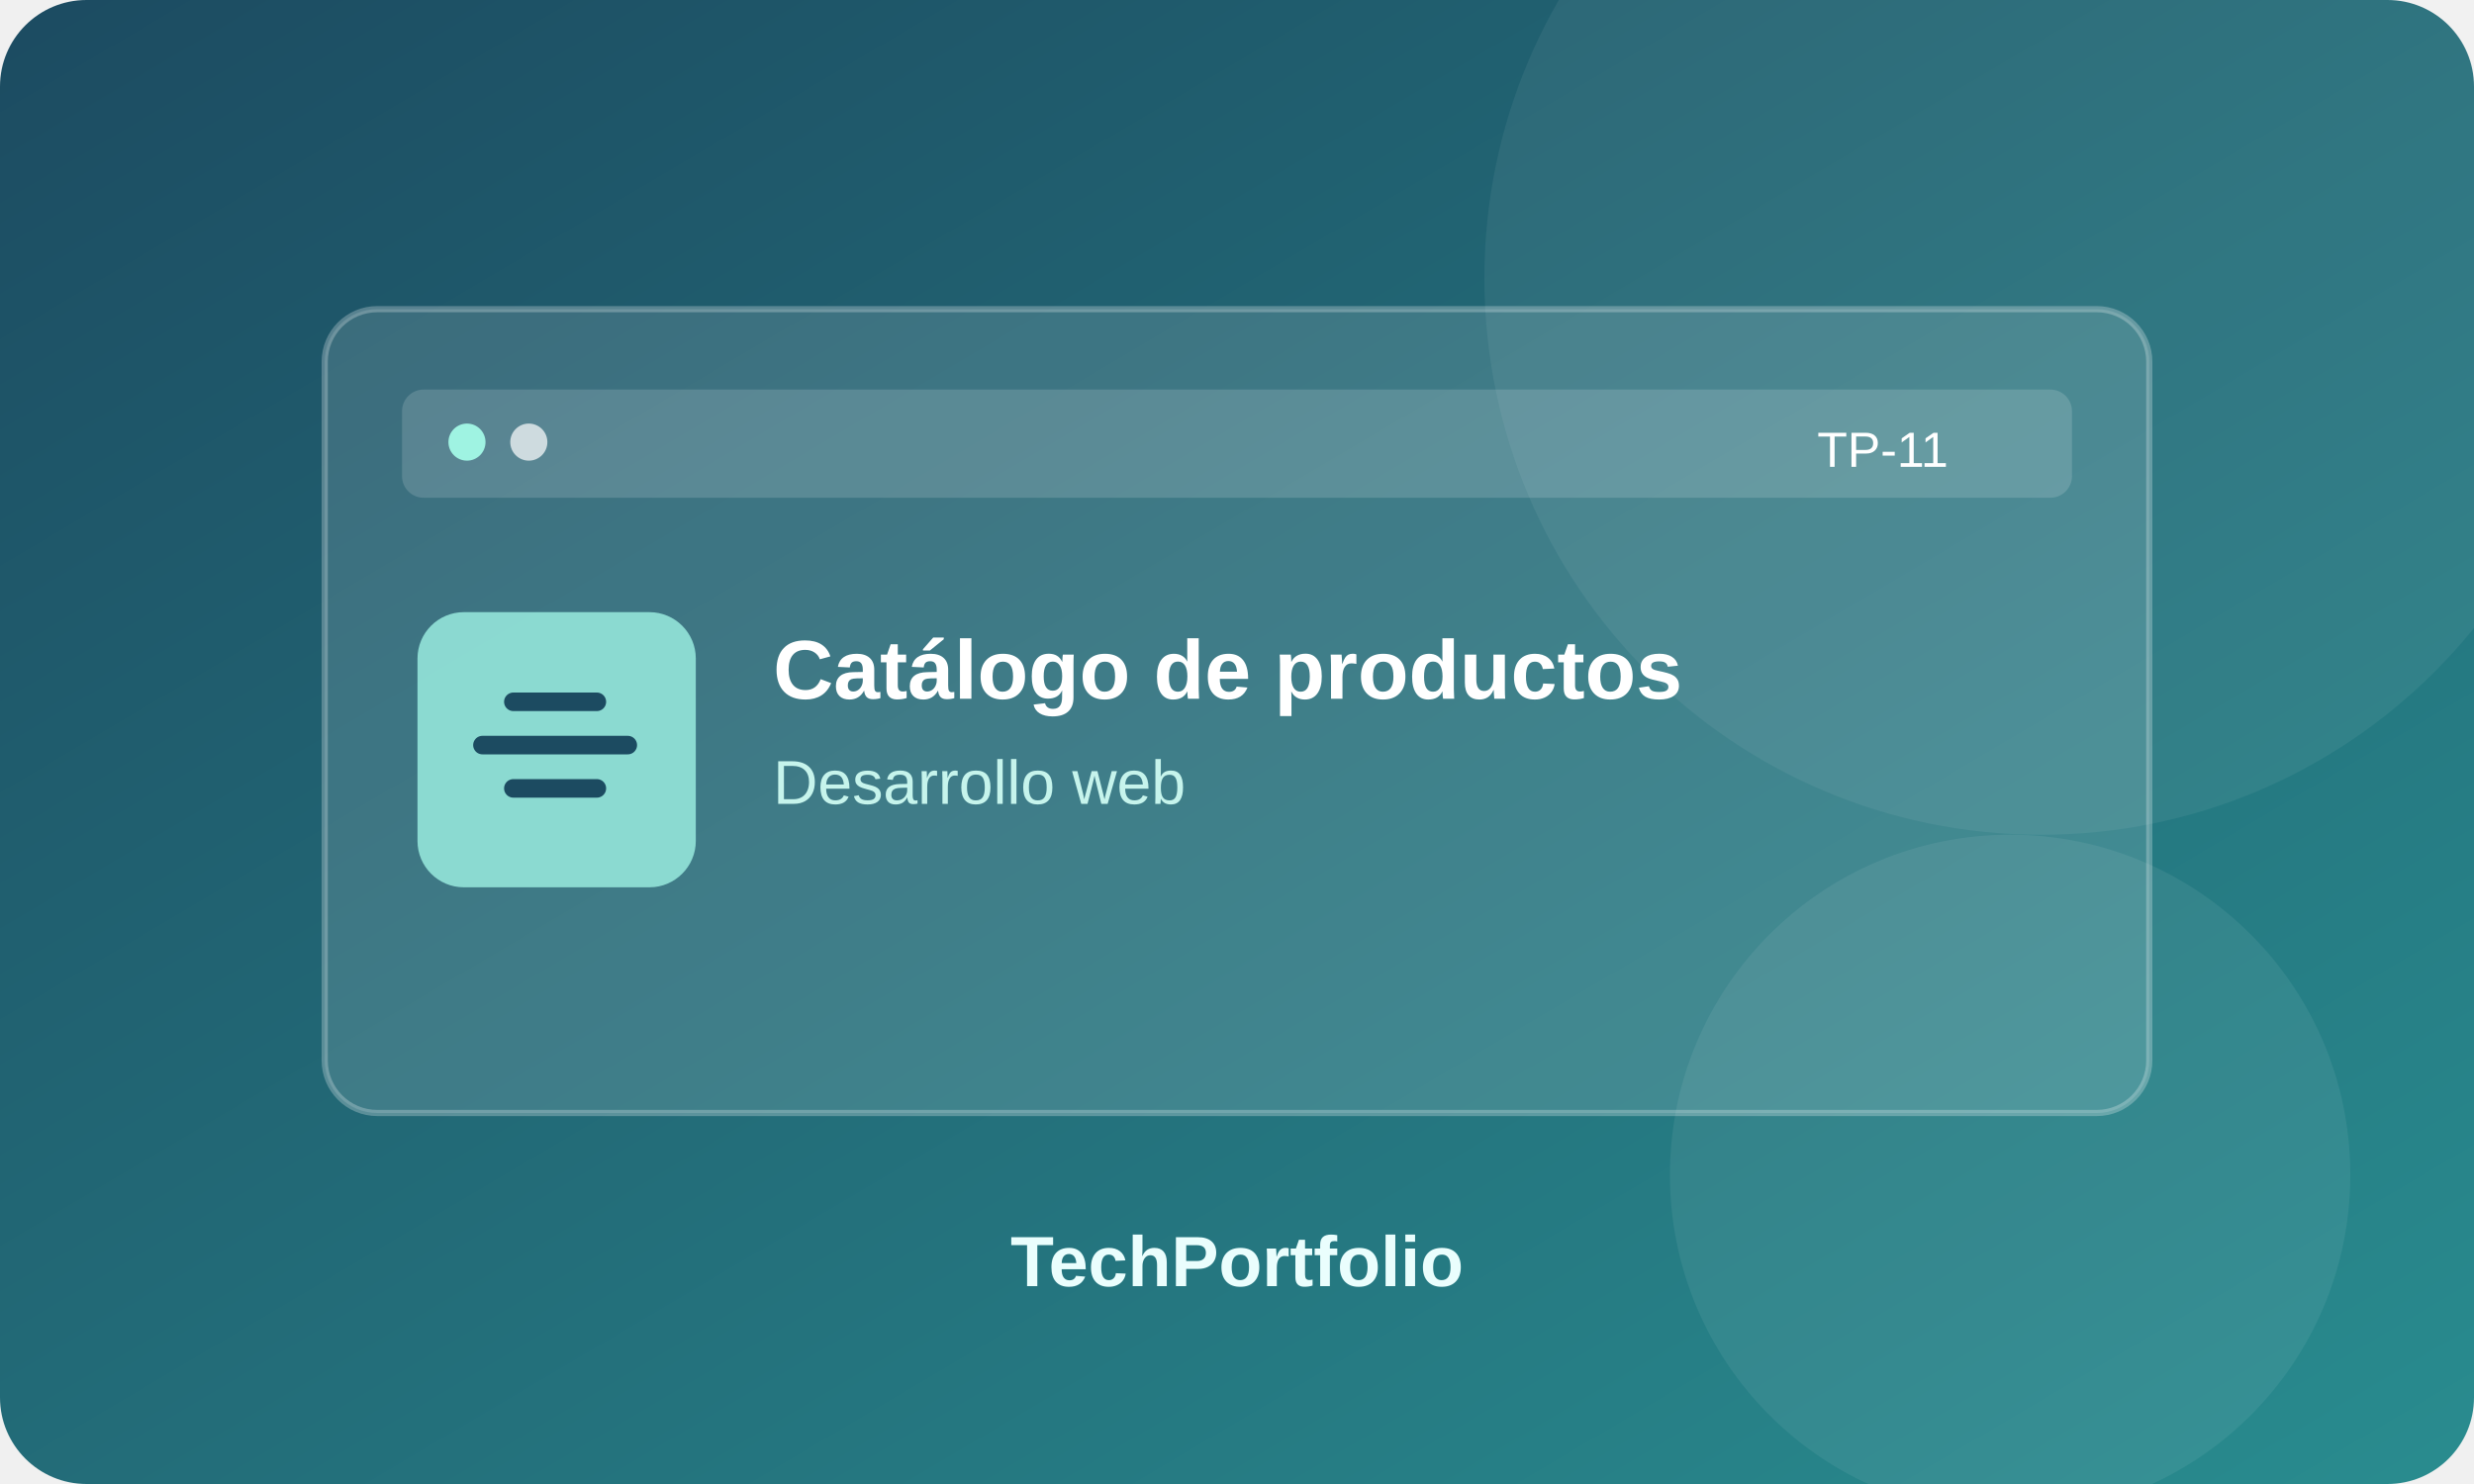
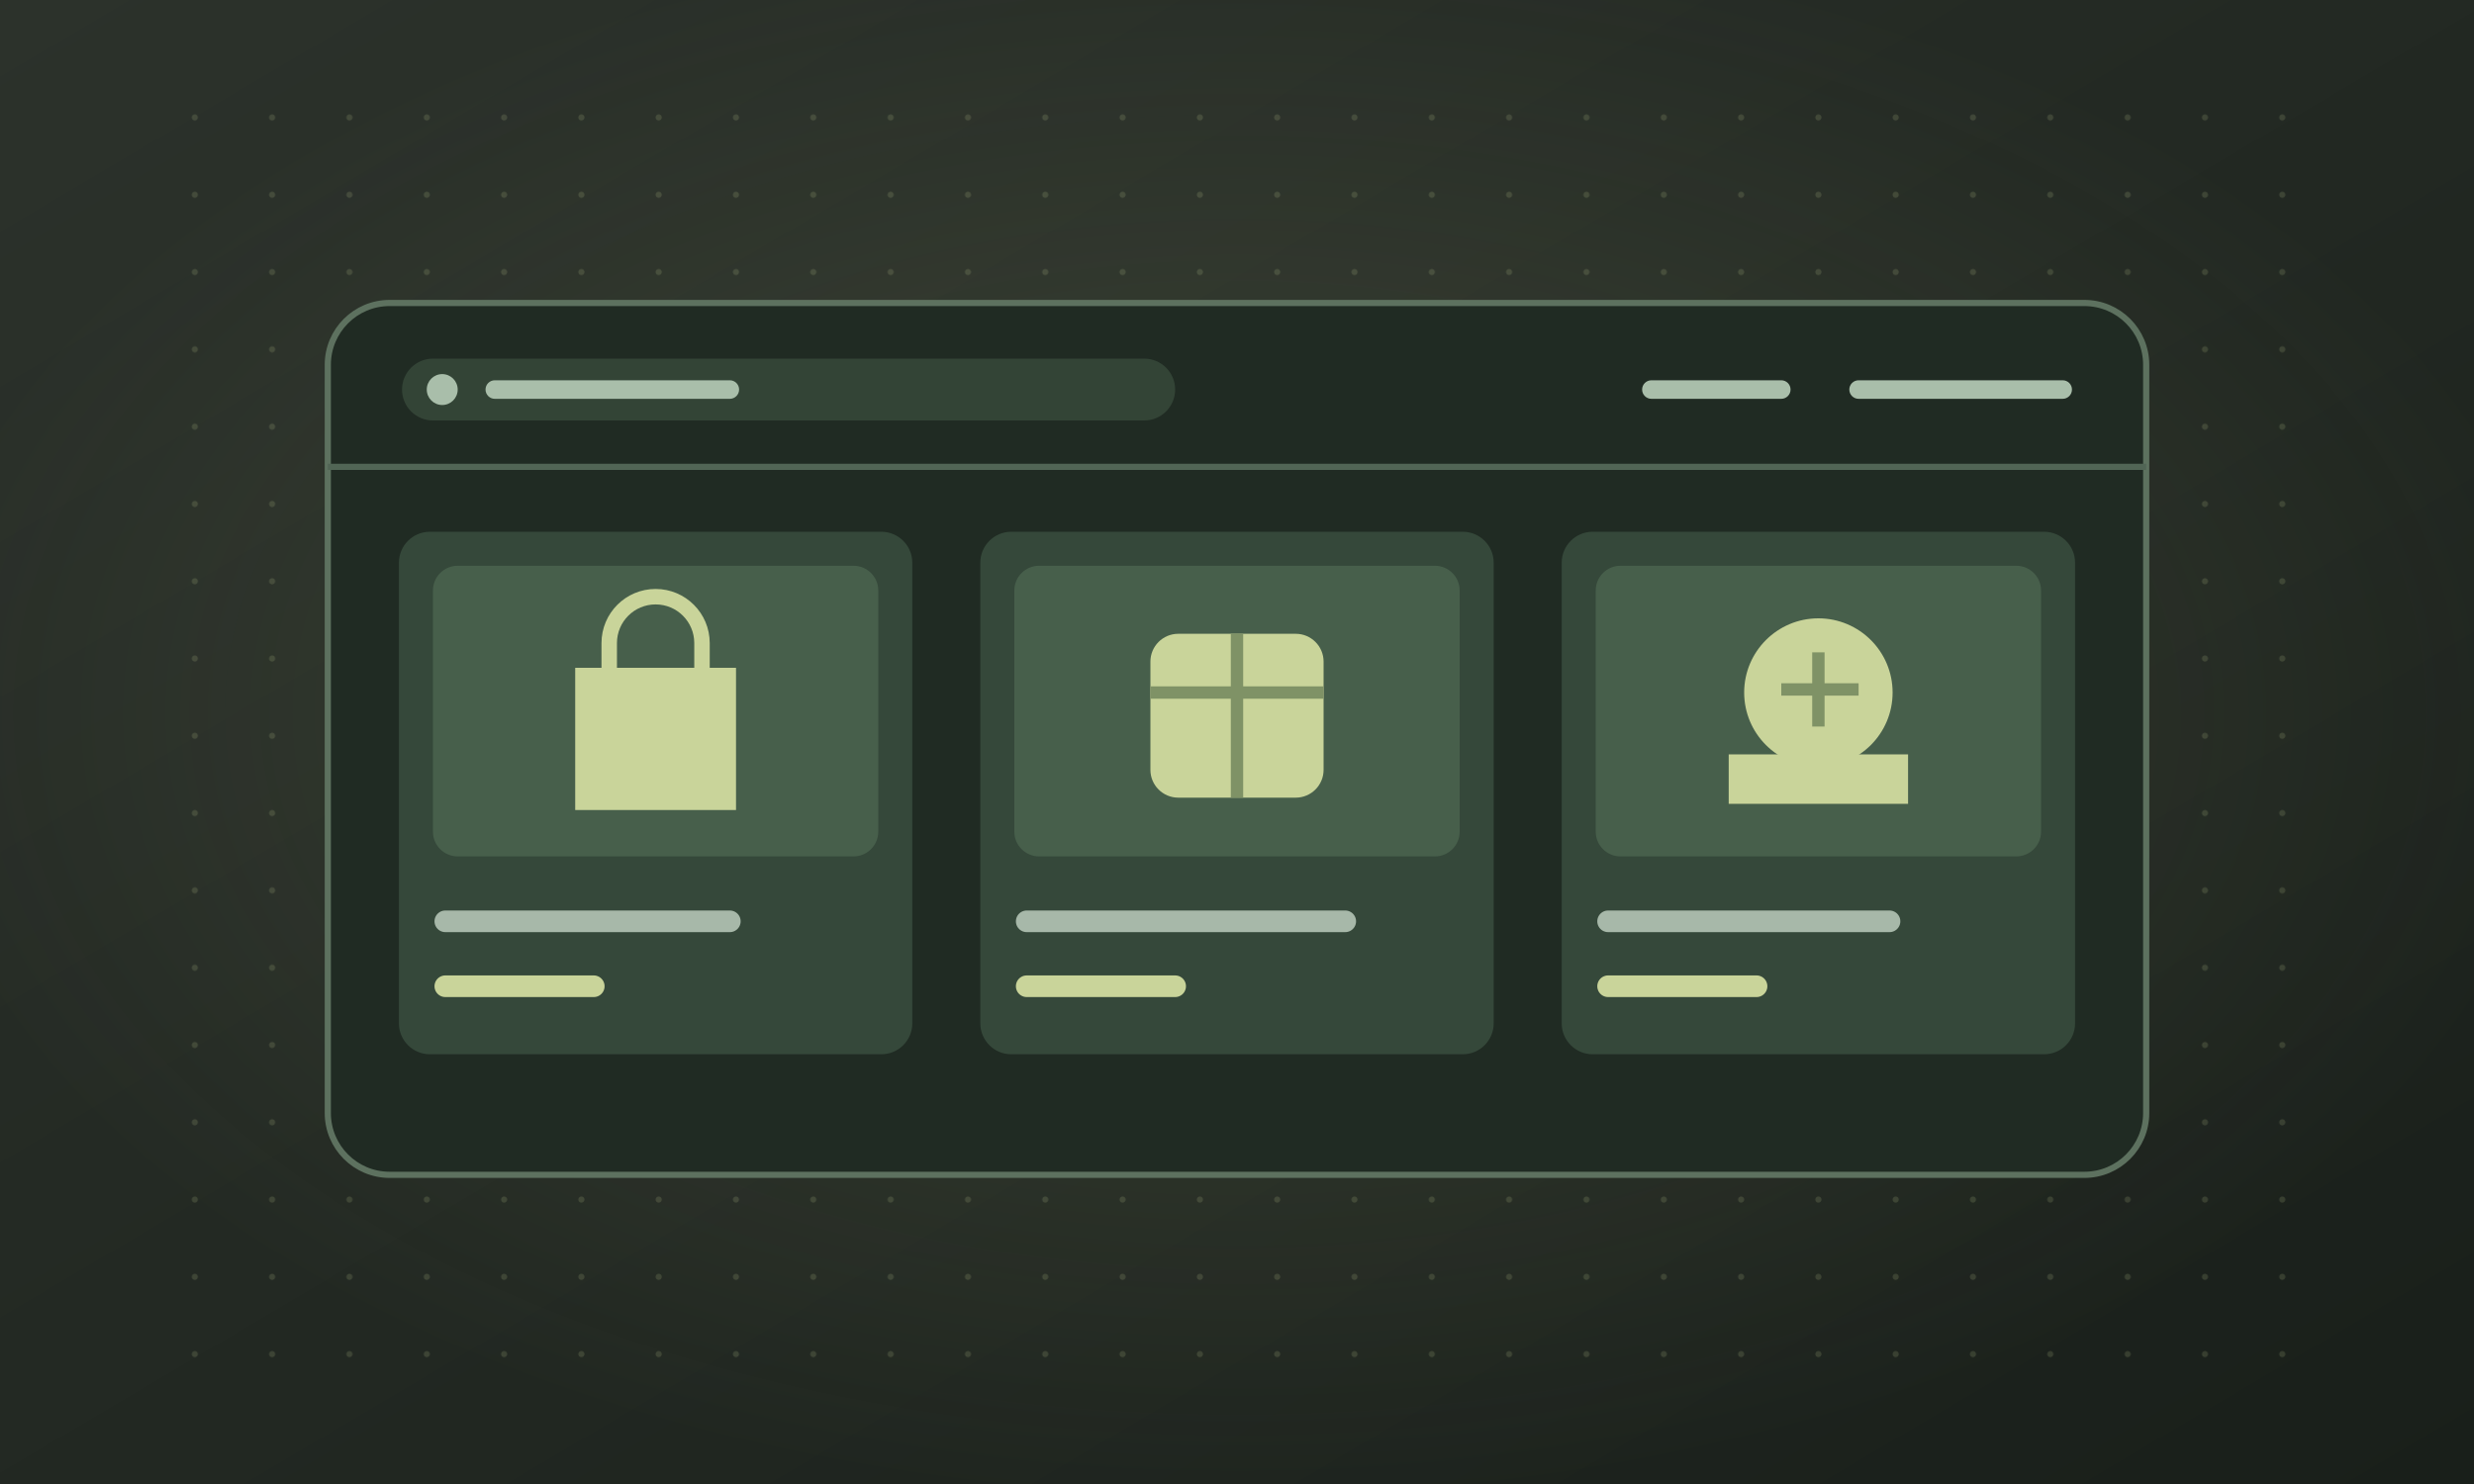
<svg xmlns="http://www.w3.org/2000/svg" viewBox="0 0 800 480">
  <defs>
-     <linearGradient id="g" x2="1" y2="1">
-       <stop stop-color="#1c4b61" />
-       <stop offset="1" stop-color="#298c8f" />
+     <linearGradient id="fondo" x2="100%" y2="100%">
+       <stop stop-color="#2c322b" />
+       <stop offset="1" stop-color="#191f1a" />
    </linearGradient>
+     <radialGradient id="luz" cx="50%" cy="48%" r="54%">
+       <stop stop-color="#c9d49a" stop-opacity=".15" />
+       <stop offset="1" stop-color="#c9d49a" stop-opacity="0" />
+     </radialGradient>
+     <pattern id="puntos" width="25" height="25" patternUnits="userSpaceOnUse">
+       <circle cx="13" cy="13" r="1" fill="#c9d49a" fill-opacity=".16" />
+     </pattern>
  </defs>
-   <rect width="800" height="480" rx="28" fill="url(#g)" />
-   <circle cx="660" cy="90" r="180" fill="#fff" opacity=".06" />
-   <circle cx="650" cy="380" r="110" fill="#fff" opacity=".07" />
-   <rect x="105" y="100" width="590" height="260" rx="17" fill="#fff" fill-opacity=".13" stroke="#fff" stroke-opacity=".26" stroke-width="2" />
-   <rect x="130" y="126" width="540" height="35" rx="7" fill="#fff" fill-opacity=".15" />
-   <circle cx="151" cy="143" r="6" fill="#9ff3e2" />
-   <circle cx="171" cy="143" r="6" fill="#fff" opacity=".7" />
-   <text x="630" y="151" fill="#fff" font-family="Arial,sans-serif" font-size="16" text-anchor="end">TP-11</text>
-   <rect x="135" y="198" width="90" height="89" rx="15" fill="#92e3d8" opacity=".91" />
-   <path d="M156 241h47m-37-14h27m-27 28h27" fill="none" stroke="#1c4b61" stroke-width="6" stroke-linecap="round" />
-   <text x="250" y="226" fill="#fff" font-family="Arial,sans-serif" font-weight="bold" font-size="27">Catálogo de productos</text>
-   <text x="250" y="260" fill="#c6f4ec" font-family="Arial,sans-serif" font-size="20">Desarrollo web</text>
-   <text x="400" y="416" fill="#eafefd" font-family="Arial,sans-serif" font-size="23" font-weight="bold" text-anchor="middle">TechPortfolio</text>
+   <rect width="800" height="480" fill="url(#fondo)" />
+   <rect width="800" height="480" fill="url(#luz)" />
+   <rect x="40" y="35" width="720" height="410" rx="28" fill="url(#puntos)" />
+   <rect x="106" y="98" width="588" height="282" rx="20" fill="#202b23" stroke="#5d715f" stroke-width="2" />
+   <path d="M106 151h588" stroke="#516555" stroke-width="2" />
+   <rect x="130" y="116" width="250" height="20" rx="10" fill="#334436" />
+   <g fill="#a9beaa">
+     <circle cx="143" cy="126" r="5" />
+     <rect x="157" y="123" width="82" height="6" rx="3" />
+     <rect x="531" y="123" width="48" height="6" rx="3" />
+     <rect x="598" y="123" width="72" height="6" rx="3" />
+   </g>
+   <g fill="#35483a">
+     <rect x="129" y="172" width="166" height="169" rx="10" />
+     <rect x="317" y="172" width="166" height="169" rx="10" />
+     <rect x="505" y="172" width="166" height="169" rx="10" />
+   </g>
+   <g fill="#475f4b">
+     <rect x="140" y="183" width="144" height="94" rx="8" />
+     <rect x="328" y="183" width="144" height="94" rx="8" />
+     <rect x="516" y="183" width="144" height="94" rx="8" />
+   </g>
+   <g fill="#c9d49a">
+     <path d="M186 216h52v46h-52z" />
+     <path d="M197 216v-8a15 15 0 0 1 30 0v8" fill="none" stroke="#c9d49a" stroke-width="5" />
+     <rect x="372" y="205" width="56" height="53" rx="9" />
+     <path d="M559 244h58v16h-58z" />
+     <circle cx="588" cy="224" r="24" />
+   </g>
+   <path d="M372 224h56m-28-19v53m188-47v24m-12-12h25" stroke="#7f9266" stroke-width="4" />
+   <path d="M144 298h92m96 0h103m85 0h91" stroke="#a7b8a9" stroke-width="7" stroke-linecap="round" />
+   <path d="M144 319h48m140 0h48m140 0h48" stroke="#c9d49a" stroke-width="7" stroke-linecap="round" />
</svg>
